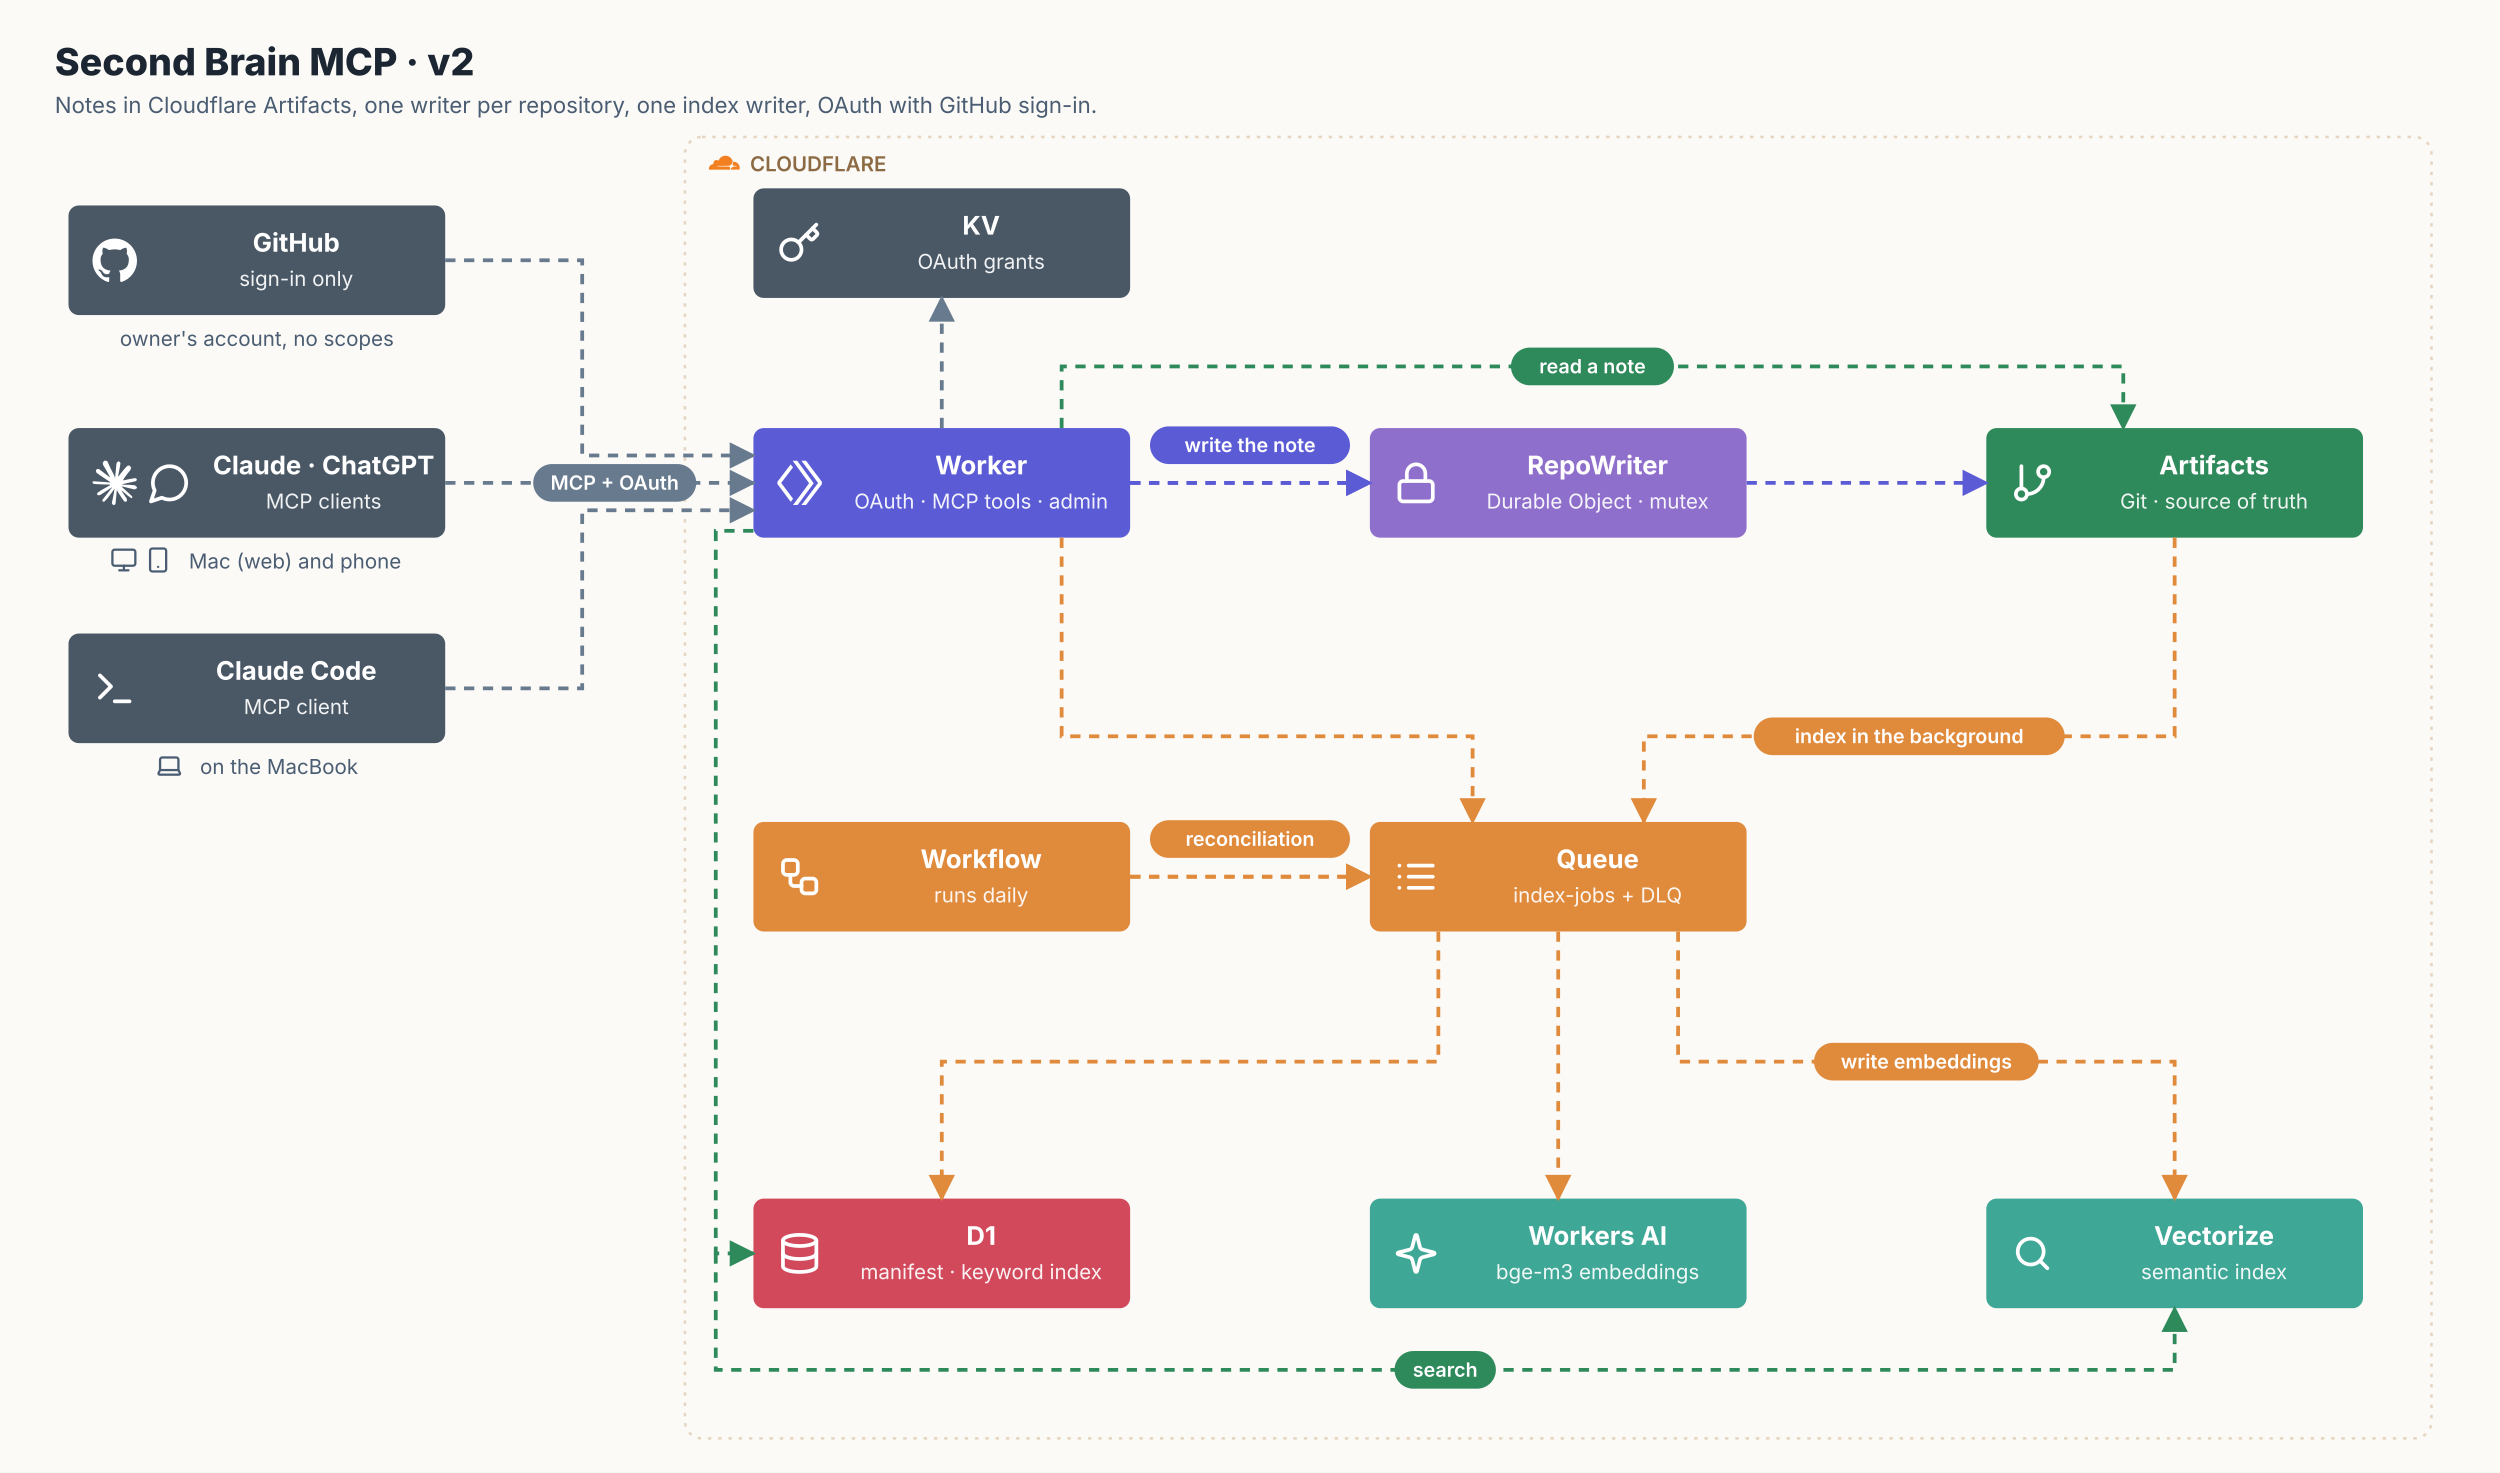
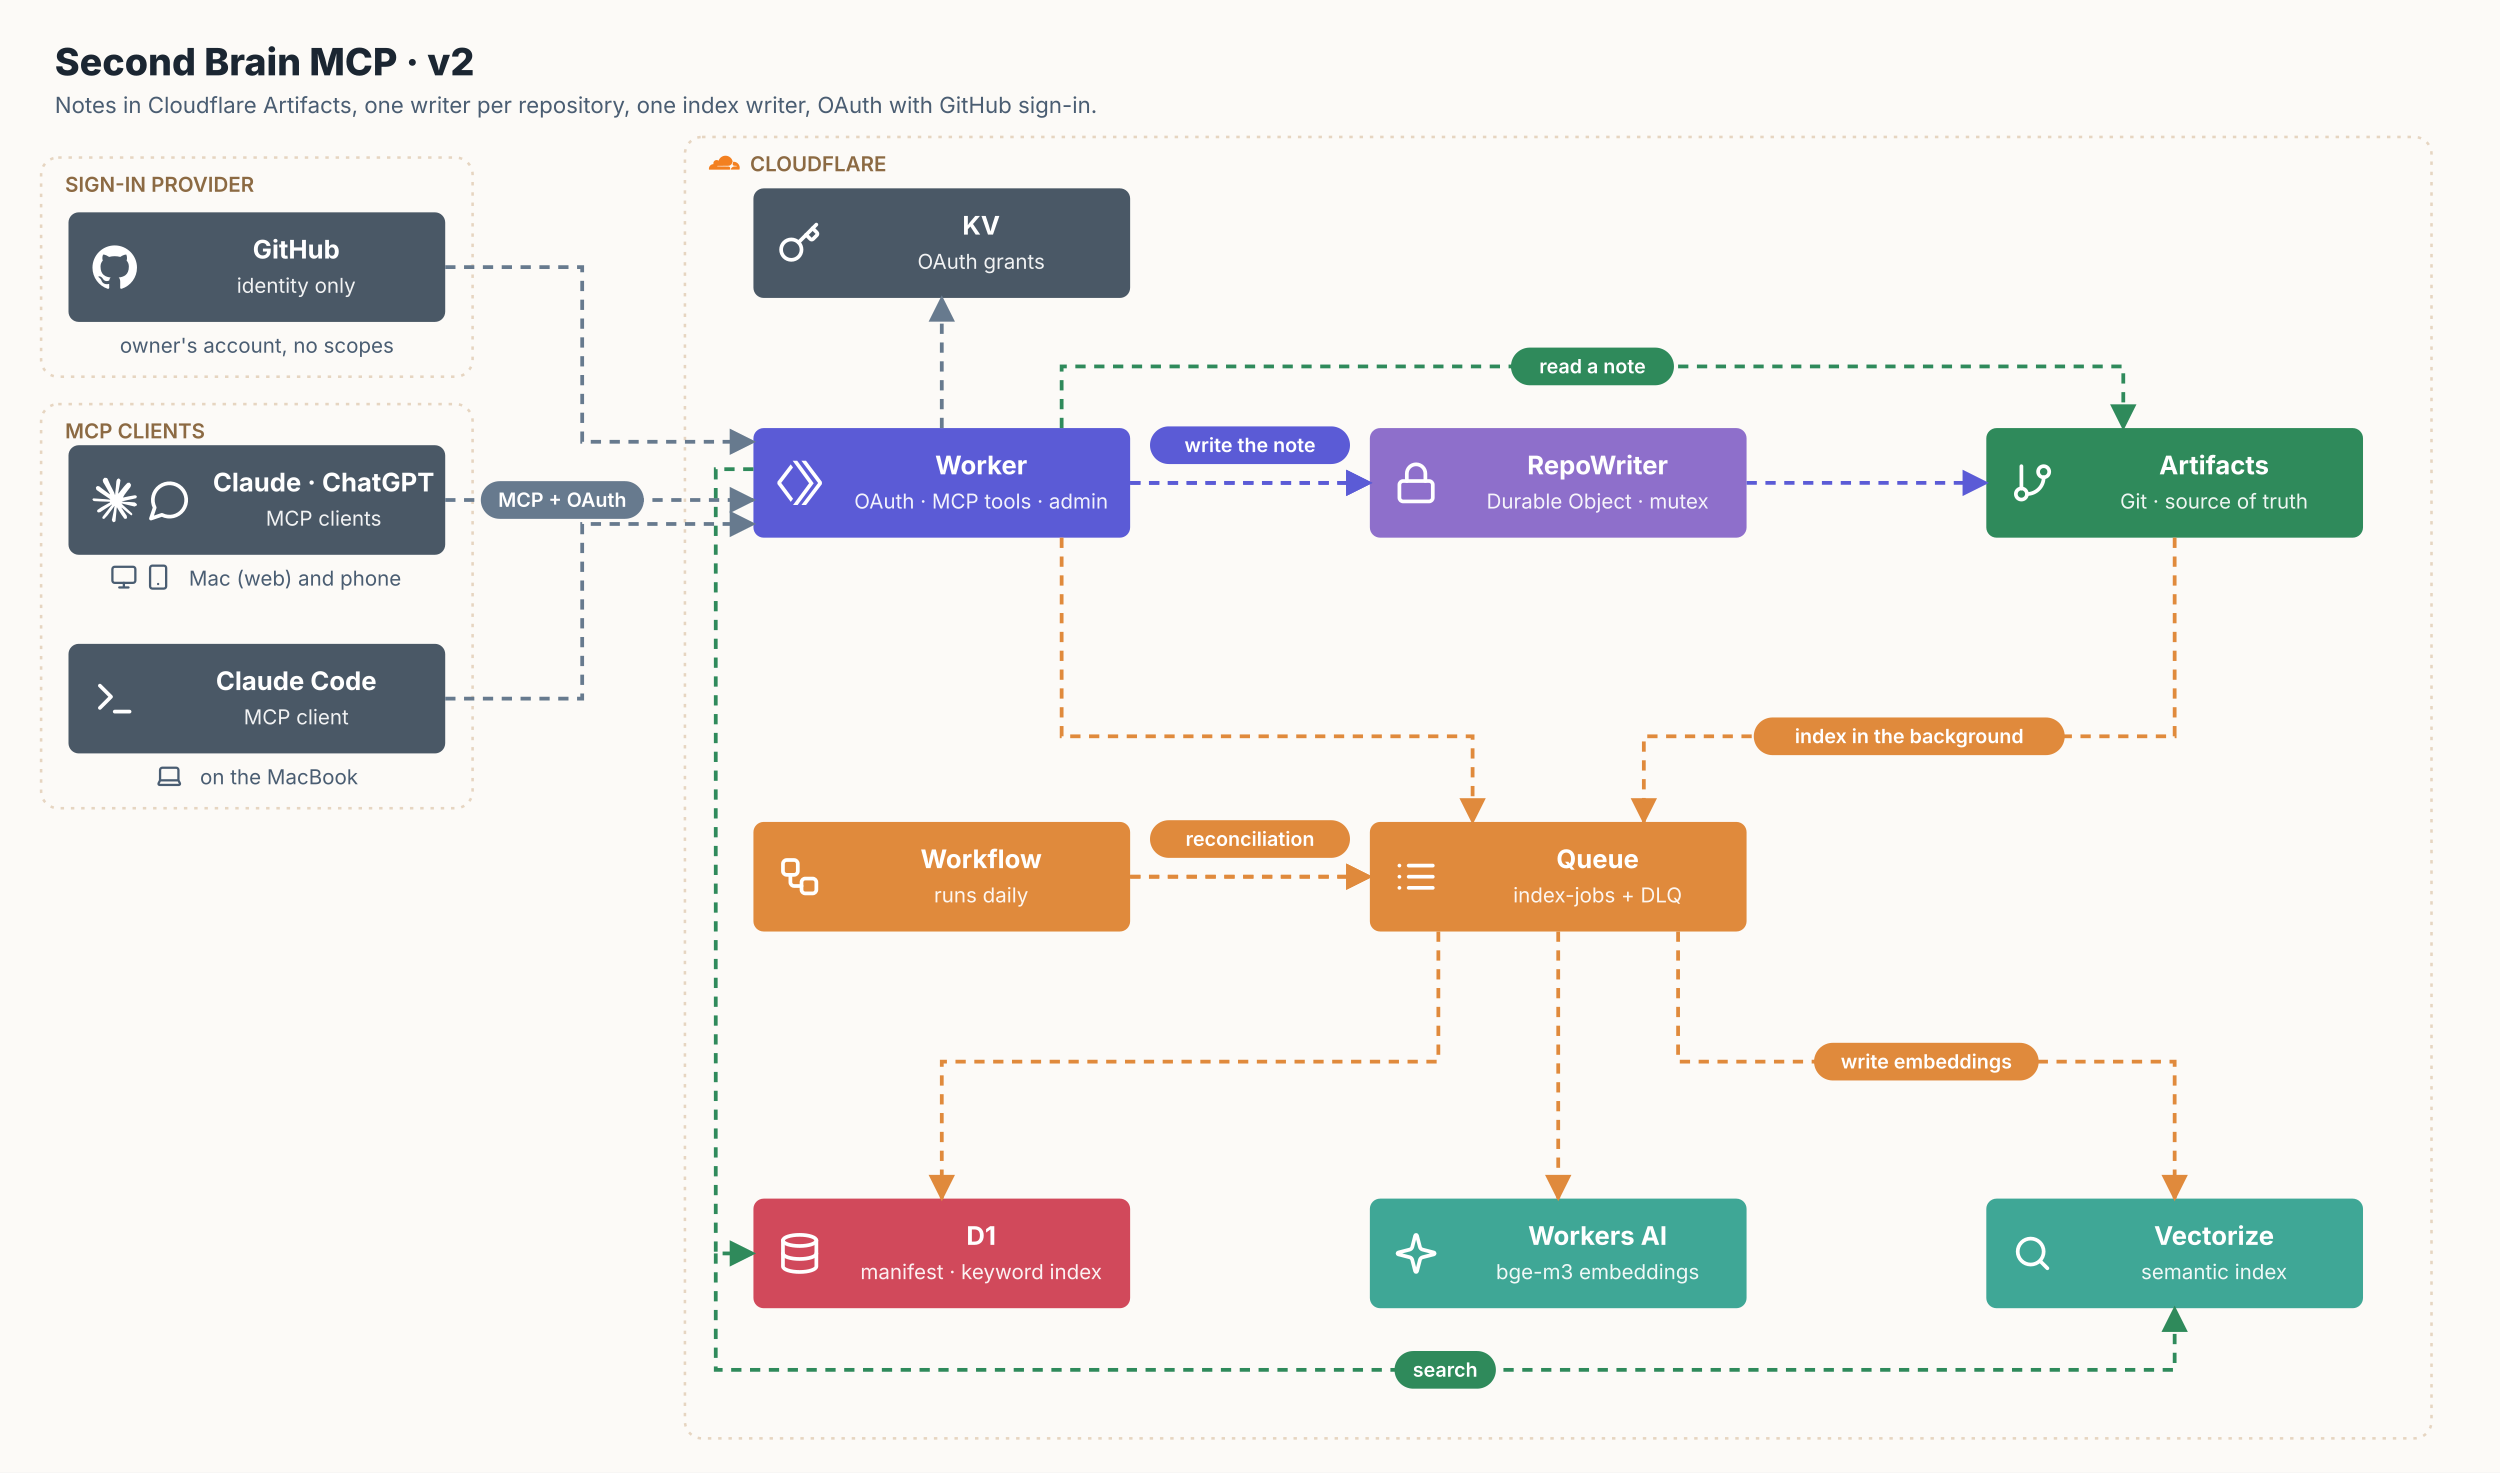
<svg xmlns="http://www.w3.org/2000/svg" viewBox="0 0 1460 860" width="1460" height="860" font-family="Onest, Inter, system-ui, sans-serif">
  <defs>
    <marker id="m" viewBox="0 0 10 10" refX="9" refY="5" markerWidth="8" markerHeight="8" orient="auto-start-reverse">
      <path d="M0,0 L10,5 L0,10 z" fill="#677A8E" />
    </marker>
    <marker id="m-auth" viewBox="0 0 10 10" refX="9" refY="5" markerWidth="7" markerHeight="7" orient="auto-start-reverse">
      <path d="M0,0 L10,5 L0,10 z" fill="#677A8E" />
    </marker>
    <marker id="m-write" viewBox="0 0 10 10" refX="9" refY="5" markerWidth="7" markerHeight="7" orient="auto-start-reverse">
      <path d="M0,0 L10,5 L0,10 z" fill="#5B5BD6" />
    </marker>
    <marker id="m-index" viewBox="0 0 10 10" refX="9" refY="5" markerWidth="7" markerHeight="7" orient="auto-start-reverse">
      <path d="M0,0 L10,5 L0,10 z" fill="#E08A3C" />
    </marker>
    <marker id="m-read" viewBox="0 0 10 10" refX="9" refY="5" markerWidth="7" markerHeight="7" orient="auto-start-reverse">
      <path d="M0,0 L10,5 L0,10 z" fill="#2F8A5B" />
    </marker>
    <marker id="ms" viewBox="0 0 10 10" refX="9" refY="5" markerWidth="8" markerHeight="8" orient="auto-start-reverse">
      <path d="M0,0 L10,5 L0,10 z" fill="#677A8E" />
    </marker>
    <style>.t{fill:#fff;font-size:15px;font-weight:700}.s{fill:#fff;font-size:12px;opacity:.92}.c{fill:#4A5D72;font-size:12px}
.a{fill:none;stroke:#677A8E;stroke-width:1.6;stroke-dasharray:6 5}.p{fill:#fff;font-size:11.5px;font-weight:600}
.h{fill:#1B2632;font-size:22px;font-weight:800}.hs{fill:#4A5D72;font-size:13px}.g{fill:none;stroke:#E6D5C1;stroke-width:1.5;stroke-dasharray:2 4}.gl{fill:#8C6A43;font-size:12px;font-weight:600}.lg{fill:#1B2632;font-size:13px;font-weight:600}.ft{font-size:12px;font-weight:700;letter-spacing:.06em}</style>
  </defs>
  <rect width="100%" height="100%" fill="#FCFAF7" />
  <text x="32" y="44" class="h">Second Brain MCP · v2</text>
  <text x="32" y="66" class="hs">Notes in Cloudflare Artifacts, one writer per repository, one index writer, OAuth with GitHub sign-in.</text>
  <rect x="400" y="80" width="1020" height="760" rx="10" class="g" />
  <path transform="translate(414,86) scale(0.75)" d="M16.509 16.845c.147-.507.091-.971-.155-1.315-.225-.316-.605-.499-1.062-.52l-8.659-.112a.156.156 0 0 1-.133-.071c-.028-.042-.035-.099-.021-.155.028-.084.112-.148.204-.156l8.736-.112c1.035-.049 2.16-.887 2.554-1.914l.499-1.301c.021-.056.029-.113.015-.168-.562-2.546-2.835-4.445-5.55-4.445-2.504 0-4.628 1.618-5.388 3.861-.493-.366-1.119-.562-1.794-.499-1.203.119-2.167 1.083-2.286 2.286-.028.31-.007.613.064.894C1.568 13.171 0 14.775 0 16.752c0 .175.014.351.035.527.014.083.084.147.169.147h15.981c.091 0 .176-.065.203-.155l.12-.427zm2.757-5.563c-.077 0-.161 0-.238.011-.057 0-.105.042-.127.098l-.338 1.174c-.147.507-.092.971.154 1.316.226.316.606.498 1.062.519l1.844.113c.056 0 .105.026.133.07.028.043.035.107.021.156-.028.084-.113.148-.204.155l-1.921.112c-1.041.049-2.158.887-2.553 1.914l-.141.358c-.028.071.021.142.099.142h6.598c.077 0 .147-.049.169-.126.112-.408.176-.837.176-1.28 0-2.603-2.125-4.727-4.734-4.727" fill="#F38020" />
  <text x="438" y="100" class="gl">CLOUDFLARE</text>
-   <rect x="40" y="120" width="220" height="64" rx="6" fill="#4A5866" />
-   <path transform="translate(54,139) scale(1.083333)" d="M12 .297c-6.63 0-12 5.373-12 12 0 5.303 3.438 9.8 8.205 11.385.6.113.82-.258.82-.577 0-.285-.01-1.04-.015-2.04-3.338.724-4.042-1.61-4.042-1.61C4.422 18.07 3.633 17.7 3.633 17.7c-1.087-.744.084-.729.084-.729 1.205.084 1.838 1.236 1.838 1.236 1.07 1.835 2.809 1.305 3.495.998.108-.776.417-1.305.76-1.605-2.665-.3-5.466-1.332-5.466-5.93 0-1.31.465-2.38 1.235-3.22-.135-.303-.54-1.523.105-3.176 0 0 1.005-.322 3.3 1.23.96-.267 1.98-.399 3-.405 1.02.006 2.04.138 3 .405 2.28-1.552 3.285-1.23 3.285-1.23.645 1.653.24 2.873.12 3.176.765.84 1.23 1.91 1.23 3.22 0 4.61-2.805 5.625-5.475 5.92.42.36.81 1.096.81 2.22 0 1.606-.015 2.896-.015 3.286 0 .315.21.69.825.57C20.565 22.092 24 17.592 24 12.297c0-6.627-5.373-12-12-12" fill="#fff" />
-   <text x="173.0" y="147" text-anchor="middle" class="t">GitHub</text>
-   <text x="173.0" y="167" text-anchor="middle" class="s">sign-in only</text>
-   <text x="150.0" y="202" text-anchor="middle" class="c">owner's account, no scopes</text>
-   <rect x="40" y="250" width="220" height="64" rx="6" fill="#4A5866" />
-   <path transform="translate(54,269) scale(1.083333)" d="m4.714 15.956 4.717-2.647.079-.231-.079-.128h-.231l-.789-.049-2.696-.073-2.337-.097-2.265-.121-.571-.121-.534-.704.055-.352.48-.322.686.061 1.518.103 2.277.158 1.651.097 2.447.255h.389l.055-.158-.134-.097-.103-.097L6.973 9.836l-2.55-1.688-1.336-.971-.723-.492-.364-.461-.158-1.008.656-.723.88.061.225.061.892.686 1.906 1.475 2.489 1.834.364.303.146-.103.018-.073-.164-.273-1.354-2.447-1.445-2.489-.643-1.032-.17-.619c-.061-.255-.103-.467-.103-.729L6.287.134 6.7 0l.996.134.419.364.619 1.415 1.002 2.228 1.554 3.03.455.898.243.832.091.255h.158v-.146l.128-1.706.237-2.095.231-2.696.079-.759.376-.911.747-.492.583.279.48.686-.067.443-.285 1.852-.559 2.902-.364 1.943h.212l.243-.243.984-1.305 1.651-2.064.729-.82.85-.905.546-.431h1.032l.759 1.129-.34 1.166-1.062 1.348-.88 1.141-1.263 1.7-.789 1.36.073.109.188-.018 2.853-.607 1.542-.279 1.84-.316.832.389.091.395-.328.807-1.967.486-2.307.461-3.436.814-.043.03.049.061 1.548.146.662.036h1.621l3.018.225.789.522.474.638-.079.486-1.214.619-1.639-.389-3.825-.911-1.311-.328h-.182v.109l1.093 1.069 2.003 1.809 2.507 2.331.128.577-.322.455-.34-.049-2.204-1.657-.85-.747-1.925-1.621h-.128v.17l.443.65 2.344 3.521.121 1.081-.17.352-.607.212-.668-.121-1.372-1.925L14.38 17.959l-1.141-1.943-.14.079-.674 7.255-.316.37-.729.279-.607-.461-.322-.747.322-1.475.389-1.925.316-1.53.285-1.9.17-.631-.012-.043-.14.018-1.433 1.967-2.18 2.945-1.724 1.846-.413.164-.716-.37.067-.662.401-.589 2.386-3.036 1.439-1.882.929-1.087-.006-.158h-.055l-6.338 4.116-1.129.146-.486-.455.061-.747.231-.243 1.906-1.311Z" fill="#fff" />
-   <g transform="translate(86,269) scale(1.083333)" fill="none" stroke="#fff" stroke-width="2" stroke-linecap="round" stroke-linejoin="round">
+   <rect x="24" y="92" width="252" height="128" rx="10" class="g" />
+   <text x="38" y="112" class="gl">SIGN-IN PROVIDER</text>
+   <rect x="40" y="124" width="220" height="64" rx="6" fill="#4A5866" />
+   <path transform="translate(54,143) scale(1.083333)" d="M12 .297c-6.63 0-12 5.373-12 12 0 5.303 3.438 9.8 8.205 11.385.6.113.82-.258.82-.577 0-.285-.01-1.04-.015-2.04-3.338.724-4.042-1.61-4.042-1.61C4.422 18.07 3.633 17.7 3.633 17.7c-1.087-.744.084-.729.084-.729 1.205.084 1.838 1.236 1.838 1.236 1.07 1.835 2.809 1.305 3.495.998.108-.776.417-1.305.76-1.605-2.665-.3-5.466-1.332-5.466-5.93 0-1.31.465-2.38 1.235-3.22-.135-.303-.54-1.523.105-3.176 0 0 1.005-.322 3.3 1.23.96-.267 1.98-.399 3-.405 1.02.006 2.04.138 3 .405 2.28-1.552 3.285-1.23 3.285-1.23.645 1.653.24 2.873.12 3.176.765.84 1.23 1.91 1.23 3.22 0 4.61-2.805 5.625-5.475 5.92.42.36.81 1.096.81 2.22 0 1.606-.015 2.896-.015 3.286 0 .315.21.69.825.57C20.565 22.092 24 17.592 24 12.297c0-6.627-5.373-12-12-12" fill="#fff" />
+   <text x="173.0" y="151" text-anchor="middle" class="t">GitHub</text>
+   <text x="173.0" y="171" text-anchor="middle" class="s">identity only</text>
+   <text x="150.0" y="206" text-anchor="middle" class="c">owner's account, no scopes</text>
+   <rect x="24" y="236" width="252" height="236" rx="10" class="g" />
+   <text x="38" y="256" class="gl">MCP CLIENTS</text>
+   <rect x="40" y="260" width="220" height="64" rx="6" fill="#4A5866" />
+   <path transform="translate(54,279) scale(1.083333)" d="m4.714 15.956 4.717-2.647.079-.231-.079-.128h-.231l-.789-.049-2.696-.073-2.337-.097-2.265-.121-.571-.121-.534-.704.055-.352.48-.322.686.061 1.518.103 2.277.158 1.651.097 2.447.255h.389l.055-.158-.134-.097-.103-.097L6.973 9.836l-2.55-1.688-1.336-.971-.723-.492-.364-.461-.158-1.008.656-.723.88.061.225.061.892.686 1.906 1.475 2.489 1.834.364.303.146-.103.018-.073-.164-.273-1.354-2.447-1.445-2.489-.643-1.032-.17-.619c-.061-.255-.103-.467-.103-.729L6.287.134 6.7 0l.996.134.419.364.619 1.415 1.002 2.228 1.554 3.03.455.898.243.832.091.255h.158v-.146l.128-1.706.237-2.095.231-2.696.079-.759.376-.911.747-.492.583.279.48.686-.067.443-.285 1.852-.559 2.902-.364 1.943h.212l.243-.243.984-1.305 1.651-2.064.729-.82.85-.905.546-.431h1.032l.759 1.129-.34 1.166-1.062 1.348-.88 1.141-1.263 1.7-.789 1.36.073.109.188-.018 2.853-.607 1.542-.279 1.84-.316.832.389.091.395-.328.807-1.967.486-2.307.461-3.436.814-.043.03.049.061 1.548.146.662.036h1.621l3.018.225.789.522.474.638-.079.486-1.214.619-1.639-.389-3.825-.911-1.311-.328h-.182v.109l1.093 1.069 2.003 1.809 2.507 2.331.128.577-.322.455-.34-.049-2.204-1.657-.85-.747-1.925-1.621h-.128v.17l.443.65 2.344 3.521.121 1.081-.17.352-.607.212-.668-.121-1.372-1.925L14.38 17.959l-1.141-1.943-.14.079-.674 7.255-.316.37-.729.279-.607-.461-.322-.747.322-1.475.389-1.925.316-1.53.285-1.9.17-.631-.012-.043-.14.018-1.433 1.967-2.18 2.945-1.724 1.846-.413.164-.716-.37.067-.662.401-.589 2.386-3.036 1.439-1.882.929-1.087-.006-.158h-.055l-6.338 4.116-1.129.146-.486-.455.061-.747.231-.243 1.906-1.311Z" fill="#fff" />
+   <g transform="translate(86,279) scale(1.083333)" fill="none" stroke="#fff" stroke-width="2" stroke-linecap="round" stroke-linejoin="round">
    <path d="M7.9 20A9 9 0 1 0 4 16.1L2 22z" />
  </g>
-   <text x="189.0" y="277" text-anchor="middle" class="t">Claude · ChatGPT</text>
-   <text x="189.0" y="297" text-anchor="middle" class="s">MCP clients</text>
-   <g transform="translate(64.3,319) scale(0.67)" fill="none" stroke="#4A5D72" stroke-width="2" stroke-linecap="round" stroke-linejoin="round">
+   <text x="189.0" y="287" text-anchor="middle" class="t">Claude · ChatGPT</text>
+   <text x="189.0" y="307" text-anchor="middle" class="s">MCP clients</text>
+   <g transform="translate(64.3,329) scale(0.67)" fill="none" stroke="#4A5D72" stroke-width="2" stroke-linecap="round" stroke-linejoin="round">
    <rect width="20" height="14" x="2" y="3" rx="2" />
    <path d="M8 21h8M12 17v4" />
  </g>
-   <g transform="translate(84.3,319) scale(0.67)" fill="none" stroke="#4A5D72" stroke-width="2" stroke-linecap="round" stroke-linejoin="round">
+   <g transform="translate(84.3,329) scale(0.67)" fill="none" stroke="#4A5D72" stroke-width="2" stroke-linecap="round" stroke-linejoin="round">
    <rect width="14" height="20" x="5" y="2" rx="2" ry="2" />
    <path d="M12 18h.01" />
  </g>
-   <text x="110.3" y="332" class="c">Mac (web) and phone</text>
-   <rect x="40" y="370" width="220" height="64" rx="6" fill="#4A5866" />
-   <g transform="translate(54,389) scale(1.083333)" fill="none" stroke="#fff" stroke-width="2" stroke-linecap="round" stroke-linejoin="round">
+   <text x="110.3" y="342" class="c">Mac (web) and phone</text>
+   <rect x="40" y="376" width="220" height="64" rx="6" fill="#4A5866" />
+   <g transform="translate(54,395) scale(1.083333)" fill="none" stroke="#fff" stroke-width="2" stroke-linecap="round" stroke-linejoin="round">
    <path d="m4 17 6-6-6-6" />
    <path d="M12 19h8" />
  </g>
-   <text x="173.0" y="397" text-anchor="middle" class="t">Claude Code</text>
-   <text x="173.0" y="417" text-anchor="middle" class="s">MCP client</text>
-   <g transform="translate(90.8,439) scale(0.67)" fill="none" stroke="#4A5D72" stroke-width="2" stroke-linecap="round" stroke-linejoin="round">
+   <text x="173.0" y="403" text-anchor="middle" class="t">Claude Code</text>
+   <text x="173.0" y="423" text-anchor="middle" class="s">MCP client</text>
+   <g transform="translate(90.8,445) scale(0.67)" fill="none" stroke="#4A5D72" stroke-width="2" stroke-linecap="round" stroke-linejoin="round">
    <path d="M20 16V7a2 2 0 0 0-2-2H6a2 2 0 0 0-2 2v9m16 0H4m16 0 1.28 2.55a1 1 0 0 1-.9 1.45H3.62a1 1 0 0 1-.9-1.45L4 16" />
  </g>
-   <text x="116.8" y="452" class="c">on the MacBook</text>
+   <text x="116.8" y="458" class="c">on the MacBook</text>
  <rect x="440" y="110" width="220" height="64" rx="6" fill="#4A5866" />
  <g transform="translate(454,129) scale(1.083333)" fill="none" stroke="#fff" stroke-width="2" stroke-linecap="round" stroke-linejoin="round">
    <path d="m15.5 7.5 2.3 2.3a1 1 0 0 0 1.4 0l2.1-2.1a1 1 0 0 0 0-1.4L19 4" />
    <path d="m21 2-9.6 9.6" />
    <circle cx="7.5" cy="15.5" r="5.5" />
  </g>
  <text x="573.0" y="137" text-anchor="middle" class="t">KV</text>
  <text x="573.0" y="157" text-anchor="middle" class="s">OAuth grants</text>
  <rect x="440" y="250" width="220" height="64" rx="6" fill="#5B5BD6" />
  <path transform="translate(454,269) scale(1.083333)" d="m8.213.063 8.879 12.136-8.67 11.739h2.476l8.665-11.735-8.89-12.14Zm4.728 0 9.02 11.992-9.018 11.883h2.496L24 12.656v-1.199L15.434.063ZM7.178 2.02.01 11.398l-.01 1.2 7.203 9.644 1.238-1.676-6.396-8.556 6.361-8.313Z" fill="#fff" />
  <text x="573.0" y="277" text-anchor="middle" class="t">Worker</text>
  <text x="573.0" y="297" text-anchor="middle" class="s">OAuth · MCP tools · admin</text>
  <rect x="800" y="250" width="220" height="64" rx="6" fill="#8E6FCB" />
  <g transform="translate(814,269) scale(1.083333)" fill="none" stroke="#fff" stroke-width="2" stroke-linecap="round" stroke-linejoin="round">
    <rect width="18" height="11" x="3" y="11" rx="2" />
    <path d="M7 11V7a5 5 0 0 1 10 0v4" />
  </g>
  <text x="933.0" y="277" text-anchor="middle" class="t">RepoWriter</text>
  <text x="933.0" y="297" text-anchor="middle" class="s">Durable Object · mutex</text>
  <rect x="1160" y="250" width="220" height="64" rx="6" fill="#2F8A5B" />
  <g transform="translate(1174,269) scale(1.083333)" fill="none" stroke="#fff" stroke-width="2" stroke-linecap="round" stroke-linejoin="round">
    <path d="M6 3v12" />
    <circle cx="18" cy="6" r="3" />
    <circle cx="6" cy="18" r="3" />
    <path d="M18 9a9 9 0 0 1-9 9" />
  </g>
  <text x="1293.0" y="277" text-anchor="middle" class="t">Artifacts</text>
  <text x="1293.0" y="297" text-anchor="middle" class="s">Git · source of truth</text>
  <rect x="440" y="480" width="220" height="64" rx="6" fill="#E08A3C" />
  <g transform="translate(454,499) scale(1.083333)" fill="none" stroke="#fff" stroke-width="2" stroke-linecap="round" stroke-linejoin="round">
    <rect width="8" height="8" x="3" y="3" rx="2" />
    <path d="M7 11v4a2 2 0 0 0 2 2h4" />
    <rect width="8" height="8" x="13" y="13" rx="2" />
  </g>
  <text x="573.0" y="507" text-anchor="middle" class="t">Workflow</text>
  <text x="573.0" y="527" text-anchor="middle" class="s">runs daily</text>
  <rect x="800" y="480" width="220" height="64" rx="6" fill="#E08A3C" />
  <g transform="translate(814,499) scale(1.083333)" fill="none" stroke="#fff" stroke-width="2" stroke-linecap="round" stroke-linejoin="round">
    <path d="M8 6h13M8 12h13M8 18h13M3 6h.01M3 12h.01M3 18h.01" />
  </g>
  <text x="933.0" y="507" text-anchor="middle" class="t">Queue</text>
  <text x="933.0" y="527" text-anchor="middle" class="s">index-jobs + DLQ</text>
  <rect x="440" y="700" width="220" height="64" rx="6" fill="#D1495B" />
  <g transform="translate(454,719) scale(1.083333)" fill="none" stroke="#fff" stroke-width="2" stroke-linecap="round" stroke-linejoin="round">
    <ellipse cx="12" cy="5" rx="9" ry="3" />
    <path d="M3 5v14a9 3 0 0 0 18 0V5" />
    <path d="M3 12a9 3 0 0 0 18 0" />
  </g>
  <text x="573.0" y="727" text-anchor="middle" class="t">D1</text>
  <text x="573.0" y="747" text-anchor="middle" class="s">manifest · keyword index</text>
  <rect x="800" y="700" width="220" height="64" rx="6" fill="#3FA796" />
  <g transform="translate(814,719) scale(1.083333)" fill="none" stroke="#fff" stroke-width="2" stroke-linecap="round" stroke-linejoin="round">
    <path d="M9.94 15.5A2 2 0 0 0 8.5 14.06l-6.14-1.58a.5.5 0 0 1 0-.96L8.5 9.94A2 2 0 0 0 9.94 8.5l1.58-6.14a.5.5 0 0 1 .96 0L14.06 8.5a2 2 0 0 0 1.44 1.44l6.14 1.58a.5.5 0 0 1 0 .96l-6.14 1.58a2 2 0 0 0-1.44 1.44l-1.58 6.14a.5.5 0 0 1-.96 0z" />
  </g>
  <text x="933.0" y="727" text-anchor="middle" class="t">Workers AI</text>
  <text x="933.0" y="747" text-anchor="middle" class="s">bge-m3 embeddings</text>
  <rect x="1160" y="700" width="220" height="64" rx="6" fill="#3FA796" />
  <g transform="translate(1174,719) scale(1.083333)" fill="none" stroke="#fff" stroke-width="2" stroke-linecap="round" stroke-linejoin="round">
    <circle cx="11" cy="11" r="7" />
    <path d="m20 20-3.5-3.5" />
  </g>
  <text x="1293.0" y="727" text-anchor="middle" class="t">Vectorize</text>
  <text x="1293.0" y="747" text-anchor="middle" class="s">semantic index</text>
-   <path d="M260,152 L340,152 L340,266 L440,266" class="a" style="stroke:#677A8E;stroke-width:2.2" marker-end="url(#m-auth)" />
-   <path d="M260,282 L440,282" class="a" style="stroke:#677A8E;stroke-width:2.2" marker-end="url(#m-auth)" />
-   <rect x="311.4" y="271.0" width="95.2" height="22" rx="11" fill="#677A8E" />
-   <text x="359.0" y="286.0" text-anchor="middle" class="p">MCP + OAuth</text>
-   <path d="M260,402 L340,402 L340,298 L440,298" class="a" style="stroke:#677A8E;stroke-width:2.2" marker-end="url(#m-auth)" />
+   <path d="M260,156 L340,156 L340,258 L440,258" class="a" style="stroke:#677A8E;stroke-width:2.2" marker-end="url(#m-auth)" />
+   <path d="M260,292 L440,292" class="a" style="stroke:#677A8E;stroke-width:2.2" marker-end="url(#m-auth)" />
+   <rect x="280.8" y="281.0" width="95.2" height="22" rx="11" fill="#677A8E" />
+   <text x="328.4" y="296.0" text-anchor="middle" class="p">MCP + OAuth</text>
+   <path d="M260,408 L340,408 L340,306 L440,306" class="a" style="stroke:#677A8E;stroke-width:2.2" marker-end="url(#m-auth)" />
  <path d="M550,250 L550,174" class="a" style="stroke:#677A8E;stroke-width:2.2" marker-end="url(#m-auth)" />
  <path d="M660,282 L800,282" class="a" style="stroke:#5B5BD6;stroke-width:2.2" marker-end="url(#m-write)" />
  <path d="M1020,282 L1160,282" class="a" style="stroke:#5B5BD6;stroke-width:2.2" marker-end="url(#m-write)" />
  <path d="M660,282 L800,282" class="a" style="stroke:#5B5BD6;stroke-width:2.2" marker-end="url(#m-write)" />
  <rect x="671.6" y="249.0" width="116.8" height="22" rx="11" fill="#5B5BD6" />
  <text x="730.0" y="264.0" text-anchor="middle" class="p">write the note</text>
  <path d="M620,314 L620,430 L860,430 L860,480" class="a" style="stroke:#E08A3C;stroke-width:2.2" marker-end="url(#m-index)" />
  <path d="M1270,314 L1270,430 L960,430 L960,480" class="a" style="stroke:#E08A3C;stroke-width:2.2" marker-end="url(#m-index)" />
  <rect x="1024.2" y="419.0" width="181.6" height="22" rx="11" fill="#E08A3C" />
  <text x="1115.0" y="434.0" text-anchor="middle" class="p">index in the background</text>
  <path d="M660,512 L800,512" class="a" style="stroke:#E08A3C;stroke-width:2.2" marker-end="url(#m-index)" />
  <path d="M660,512 L800,512" class="a" style="stroke:#E08A3C;stroke-width:2.2" marker-end="url(#m-index)" />
  <rect x="671.6" y="479.0" width="116.8" height="22" rx="11" fill="#E08A3C" />
  <text x="730.0" y="494.0" text-anchor="middle" class="p">reconciliation</text>
  <path d="M840,544 L840,620 L550,620 L550,700" class="a" style="stroke:#E08A3C;stroke-width:2.2" marker-end="url(#m-index)" />
  <path d="M910,544 L910,700" class="a" style="stroke:#E08A3C;stroke-width:2.2" marker-end="url(#m-index)" />
  <path d="M980,544 L980,620 L1270,620 L1270,700" class="a" style="stroke:#E08A3C;stroke-width:2.2" marker-end="url(#m-index)" />
  <rect x="1059.4" y="609.0" width="131.2" height="22" rx="11" fill="#E08A3C" />
  <text x="1125.0" y="624.0" text-anchor="middle" class="p">write embeddings</text>
  <path d="M620,250 L620,214 L1240,214 L1240,250" class="a" style="stroke:#2F8A5B;stroke-width:2.2" marker-end="url(#m-read)" />
  <rect x="882.4" y="203.0" width="95.2" height="22" rx="11" fill="#2F8A5B" />
  <text x="930.0" y="218.0" text-anchor="middle" class="p">read a note</text>
-   <path d="M440,310 L418,310 L418,732 L440,732" class="a" style="stroke:#2F8A5B;stroke-width:2.2" marker-end="url(#m-read)" />
+   <path d="M440,274 L418,274 L418,732 L440,732" class="a" style="stroke:#2F8A5B;stroke-width:2.2" marker-end="url(#m-read)" />
  <path d="M418,732 L418,800 L1270,800 L1270,764" class="a" style="stroke:#2F8A5B;stroke-width:2.2" marker-end="url(#m-read)" />
  <rect x="814.4" y="789.0" width="59.2" height="22" rx="11" fill="#2F8A5B" />
  <text x="844.0" y="804.0" text-anchor="middle" class="p">search</text>
</svg>
